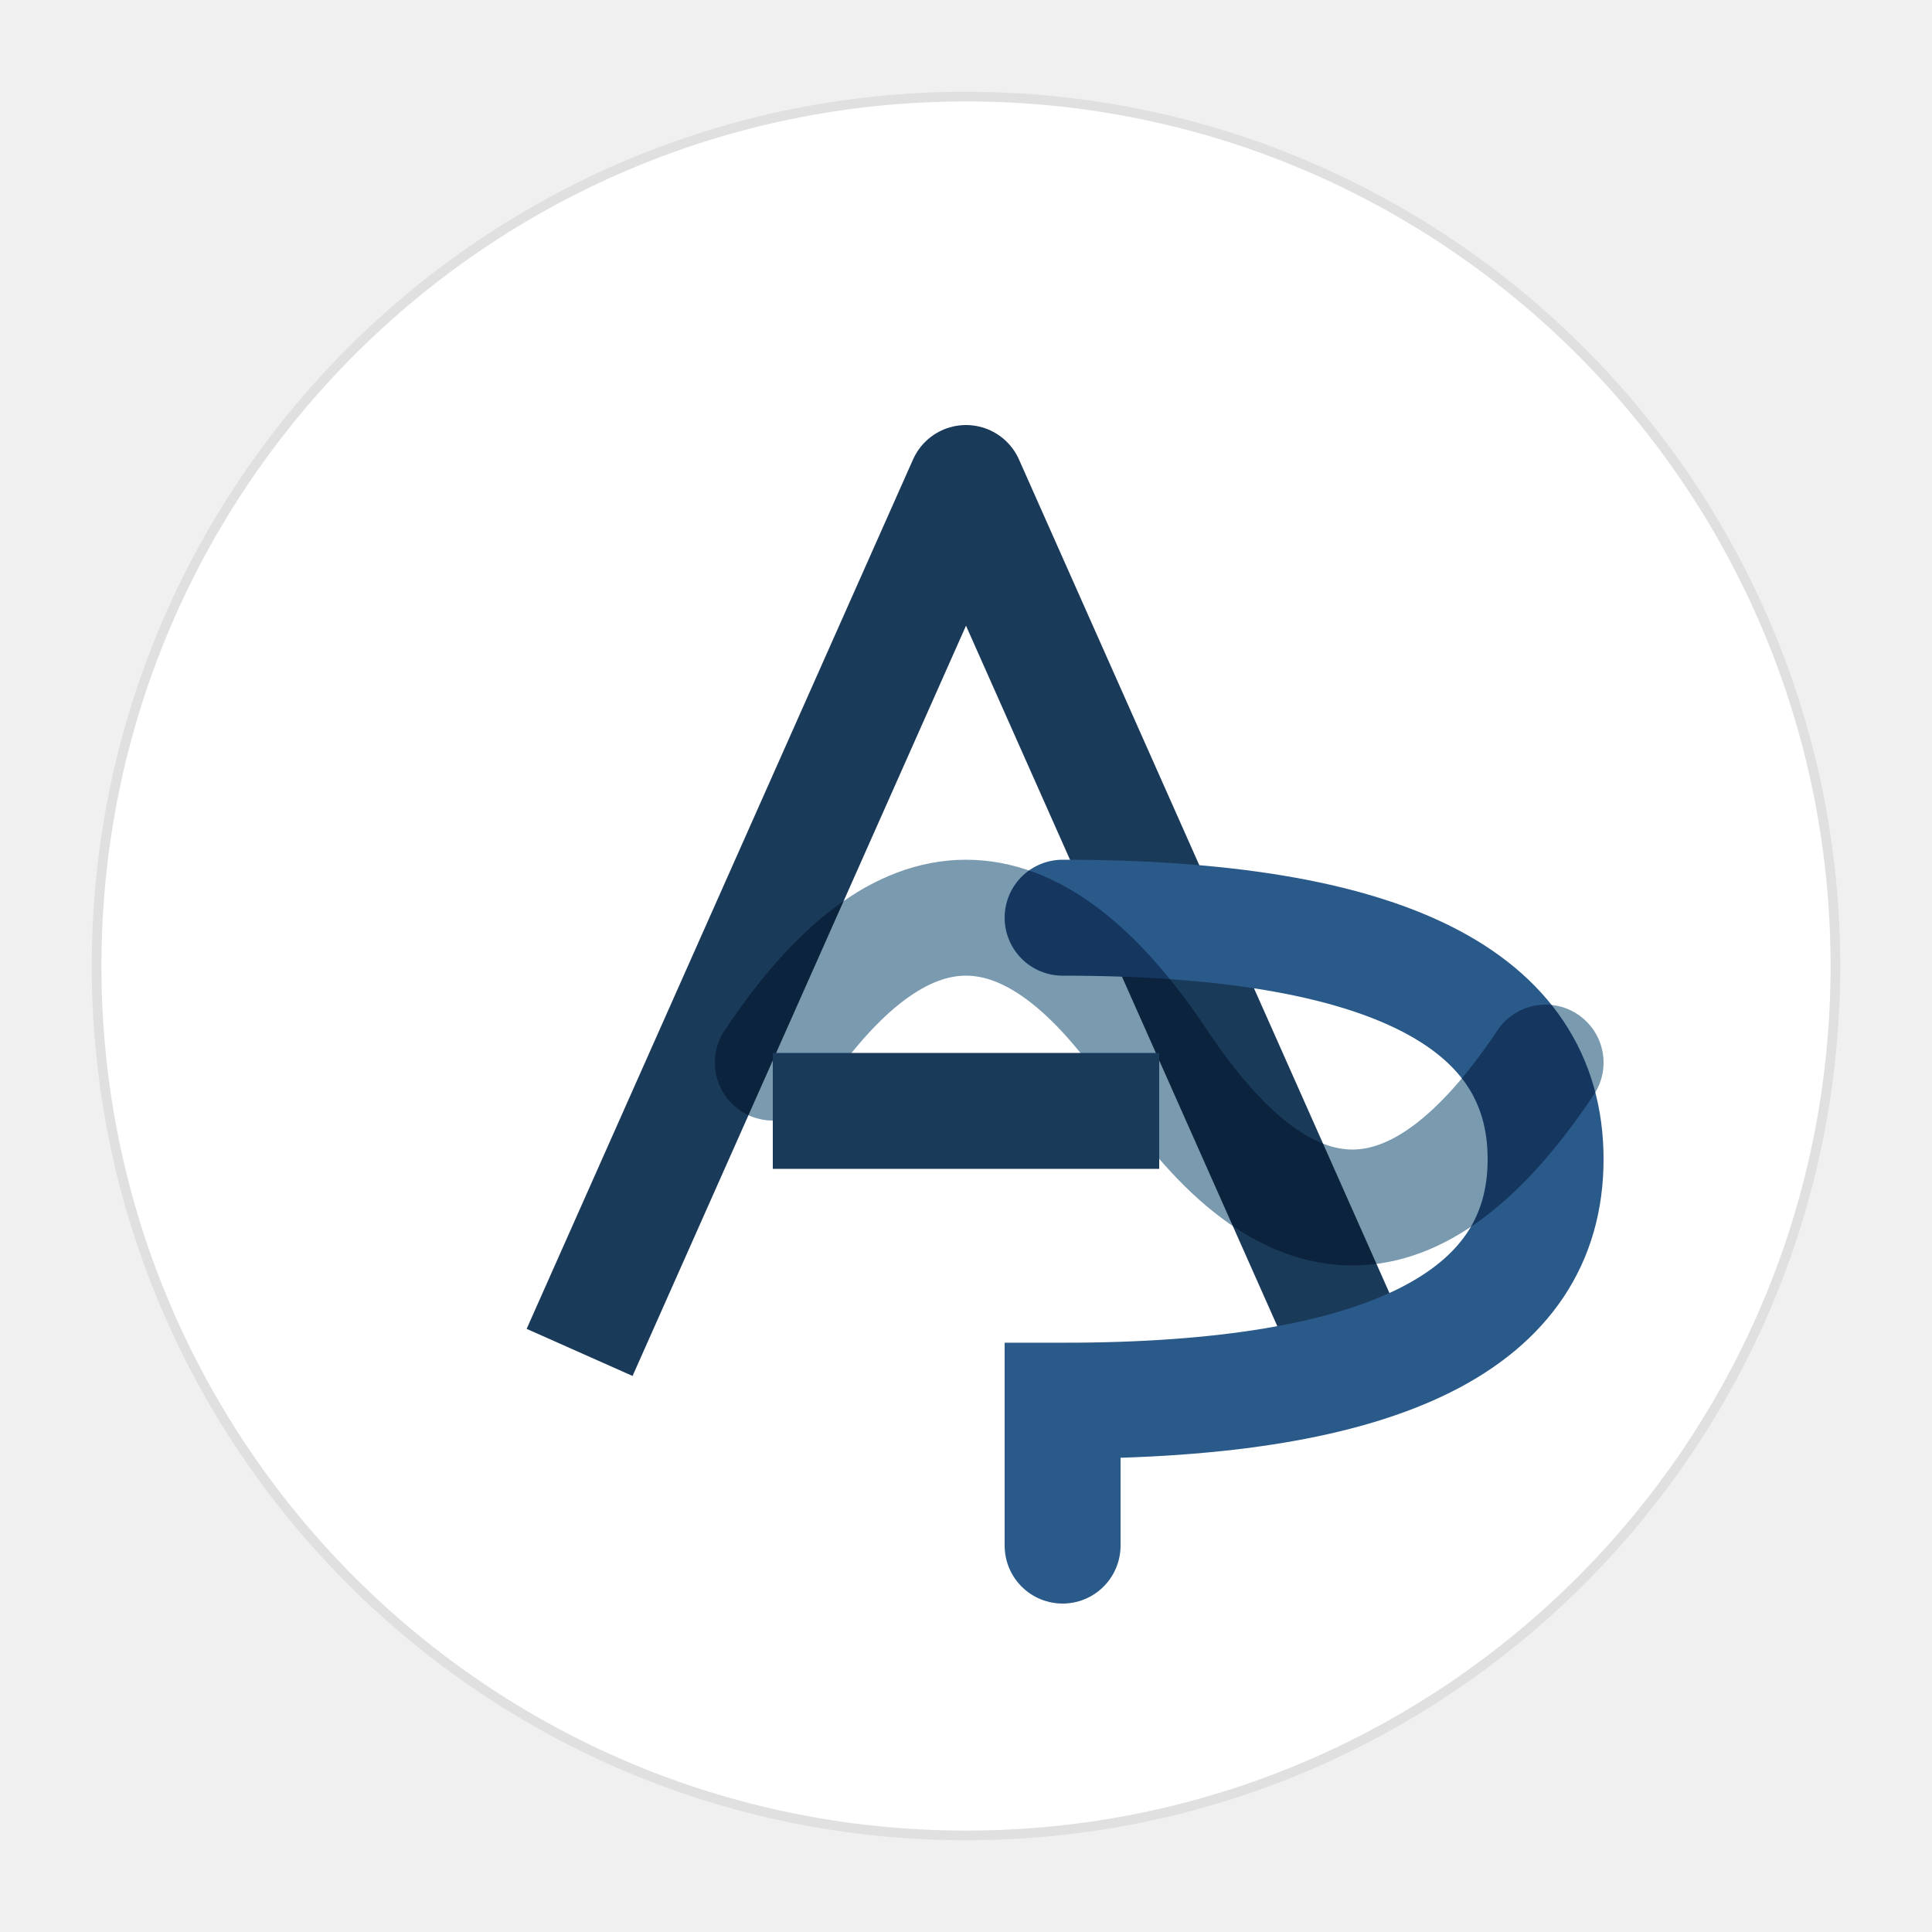
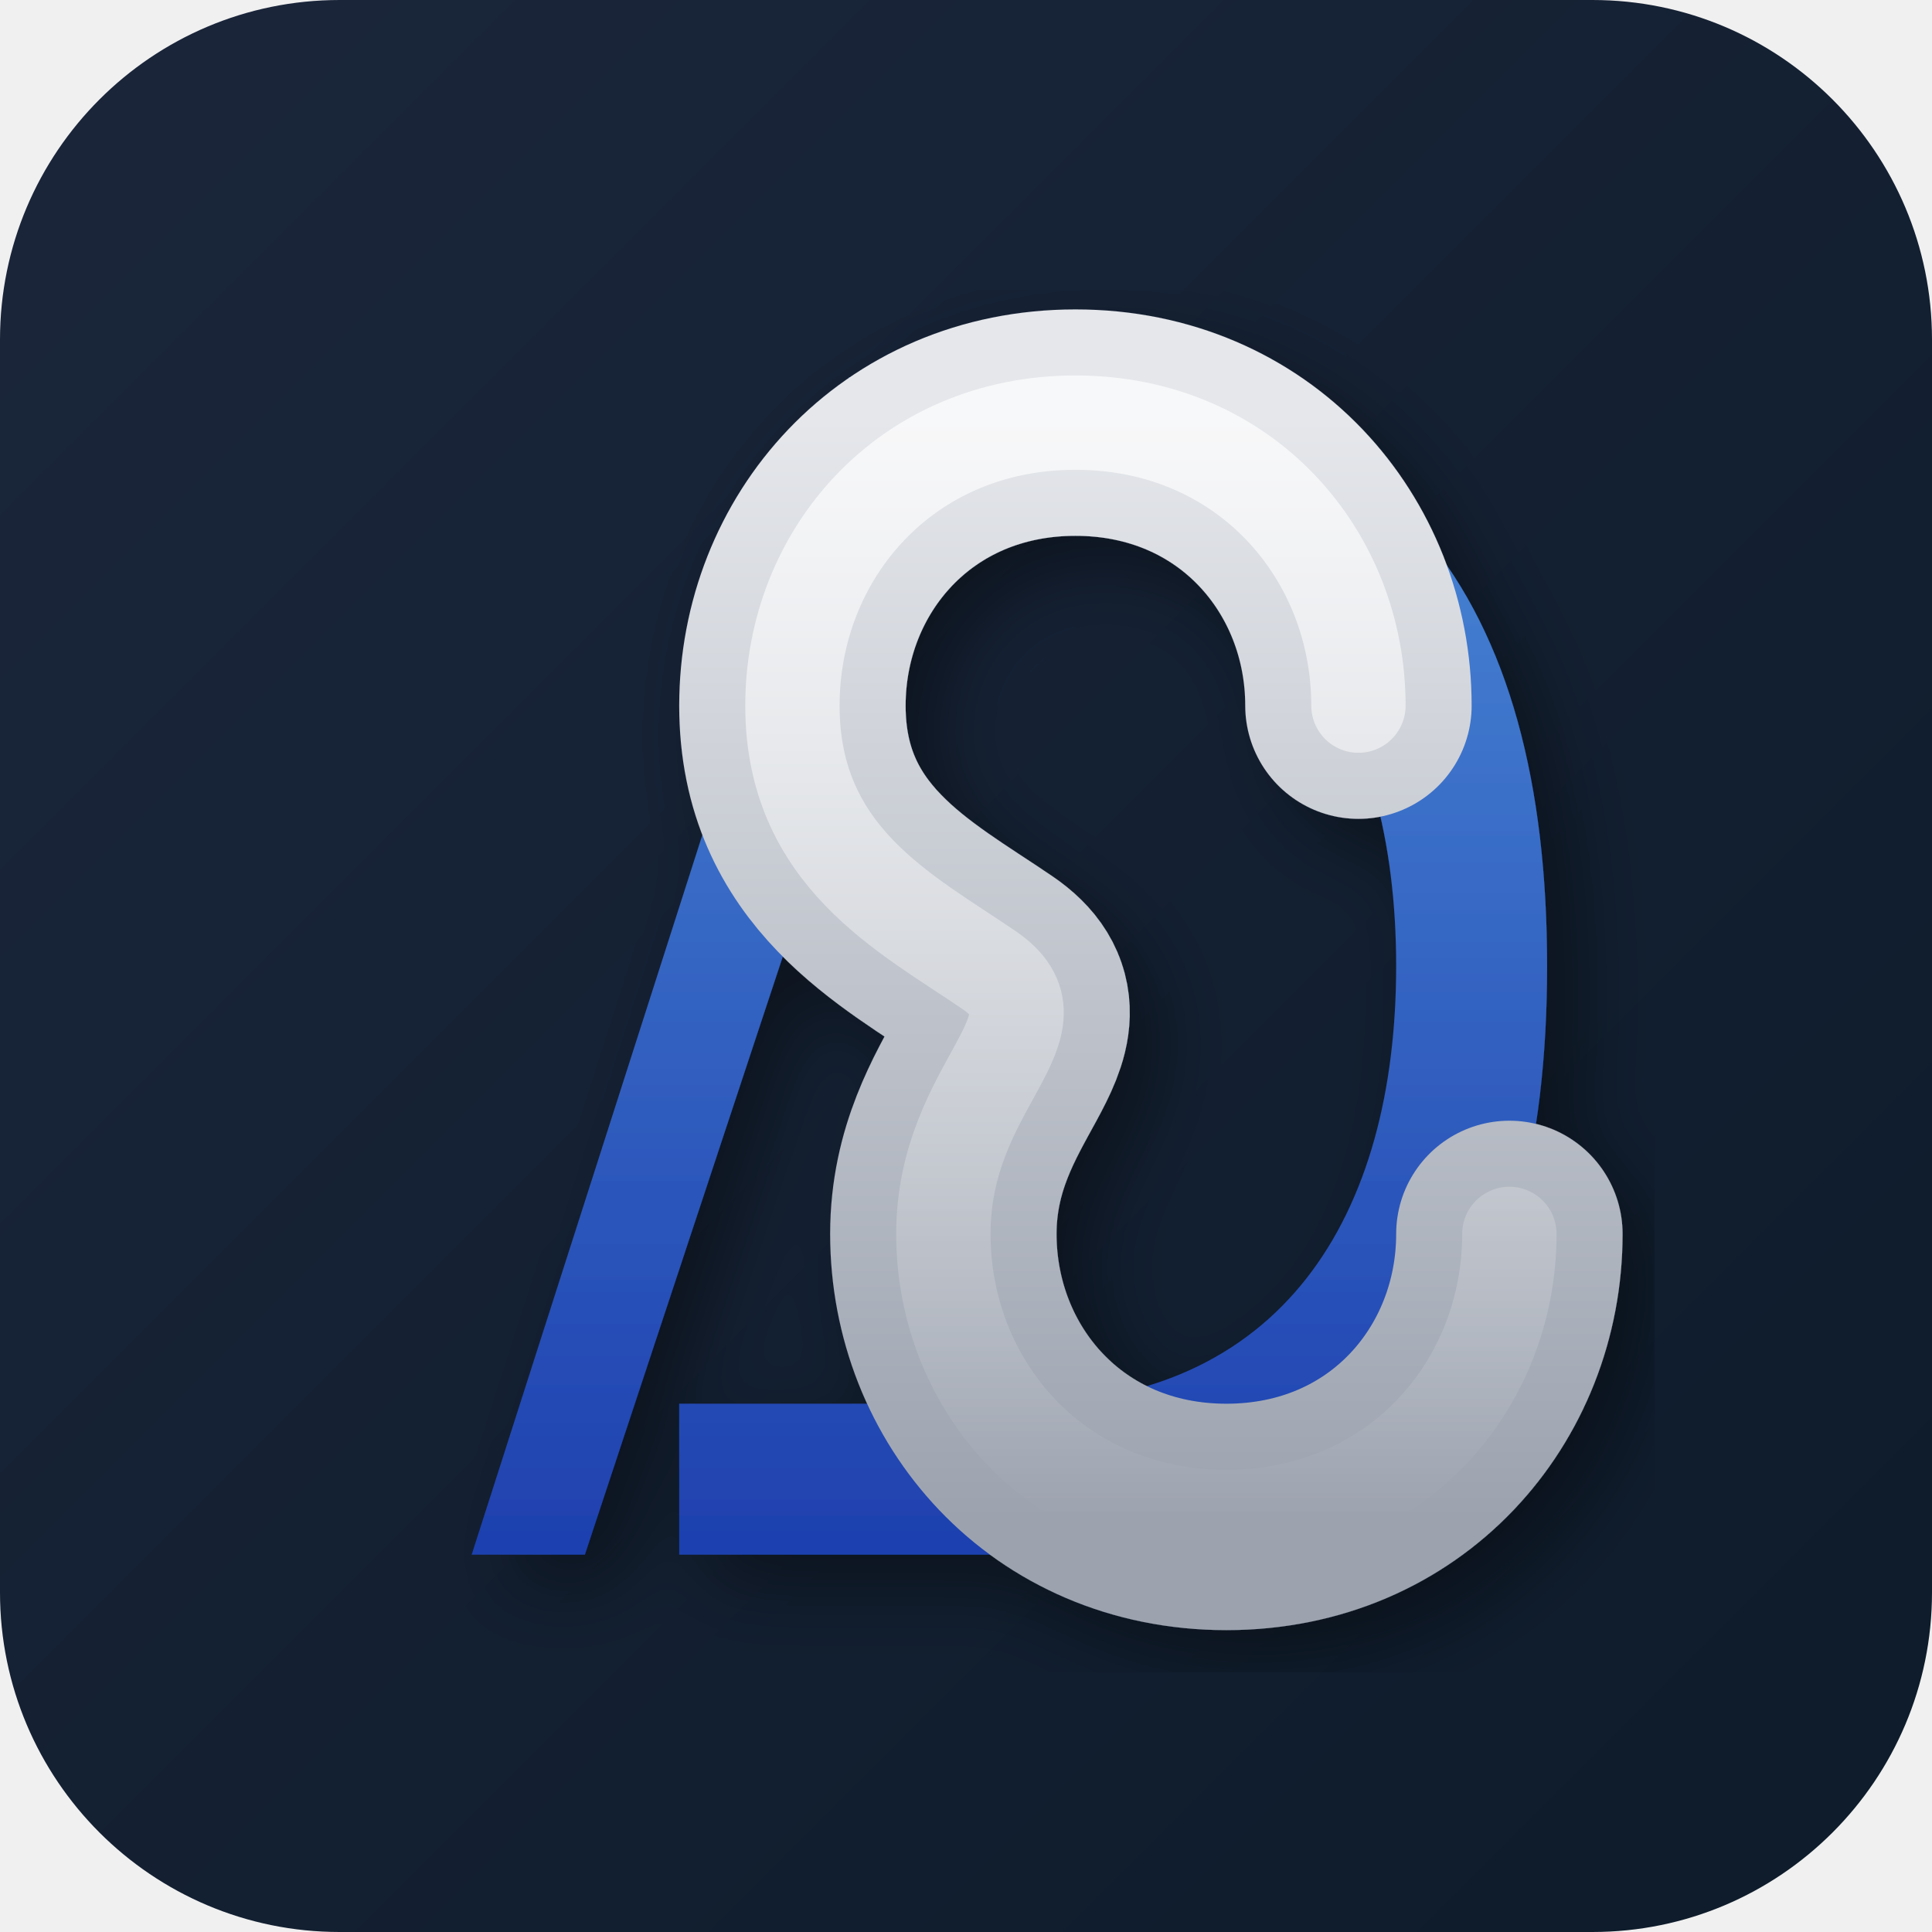
- <svg xmlns="http://www.w3.org/2000/svg" width="200" height="200" viewBox="0 0 200 200">
+ <svg xmlns="http://www.w3.org/2000/svg" width="512" height="512" viewBox="0 0 512 512" fill="none">
  <defs>
-     <linearGradient id="grad" x1="0%" y1="0%" x2="100%" y2="100%">
-       <stop offset="0%" style="stop-color:#1a3a5a;stop-opacity:1" />
-       <stop offset="100%" style="stop-color:#0d1b2a;stop-opacity:1" />
+     <linearGradient id="bg_grad" x1="0" y1="0" x2="1" y2="1">
+       <stop offset="0%" stop-color="#1B263B" />
+       <stop offset="100%" stop-color="#0D1B2A" />
    </linearGradient>
+     <linearGradient id="ap_blue_grad" x1="0.5" y1="0" x2="0.5" y2="1">
+       <stop offset="0%" stop-color="#4B8AD7" />
+       <stop offset="100%" stop-color="#1E40AF" />
+     </linearGradient>
+     <linearGradient id="s_silver_grad" x1="0.5" y1="0" x2="0.5" y2="1">
+       <stop offset="0%" stop-color="#E5E7EB" />
+       <stop offset="100%" stop-color="#9CA3AF" />
+     </linearGradient>
+     <linearGradient id="s_highlight_grad" x1="0.5" y1="0" x2="0.5" y2="1">
+       <stop offset="0%" stop-color="white" stop-opacity="0.7" />
+       <stop offset="100%" stop-color="white" stop-opacity="0" />
+     </linearGradient>
+     <filter id="logo_shadow" x="-10%" y="-10%" width="120%" height="120%">
+       <feDropShadow dx="8" dy="8" stdDeviation="10" flood-color="#000000" flood-opacity="0.4" />
+     </filter>
  </defs>
-   <circle cx="100" cy="100" r="90" fill="white" stroke="#e0e0e0" stroke-width="1" />
-   <path d="M60 140 L100 50 L140 140" fill="none" stroke="#1a3a5a" stroke-width="12" stroke-linejoin="round" />
-   <path d="M110 95 Q160 95 160 120 Q160 145 110 145 L110 160" fill="none" stroke="#2a5a8a" stroke-width="12" stroke-linecap="round" />
-   <path d="M80 110 Q100 80 120 110 T160 110" fill="none" stroke="#7a9ab0" stroke-width="12" stroke-linecap="round" style="mix-blend-mode: multiply;" />
-   <line x1="80" y1="115" x2="120" y2="115" stroke="#1a3a5a" stroke-width="12" />
+   <rect width="512" height="512" rx="90" fill="url(#bg_grad)" />
+   <g filter="url(#logo_shadow)">
+     <path d="M125 412 L225 100 L270 100 C370 100 410 160 410 256 C410 352 370 412 270 412 L180 412 L180 372 L270 372 C340 372 370 322 370 256 C370 190 340 140 270 140 L245 140 L155 412 H125Z" fill="url(#ap_blue_grad)" />
+     <path d="M360 187 C360 147 330 112 285 112 C240 112 210 147 210 187 C210 227 240 242 262 257 C284 272 250 287 250 327 C250 367 280 402 325 402 C370 402 400 367 400 327" stroke="url(#s_silver_grad)" stroke-width="60" stroke-linecap="round" stroke-linejoin="round" fill="none" />
+     <path d="M360 187 C360 147 330 112 285 112 C240 112 210 147 210 187 C210 227 240 242 262 257 C284 272 250 287 250 327 C250 367 280 402 325 402 C370 402 400 367 400 327" stroke="url(#s_highlight_grad)" stroke-width="25" stroke-linecap="round" stroke-linejoin="round" fill="none" />
+   </g>
</svg>
